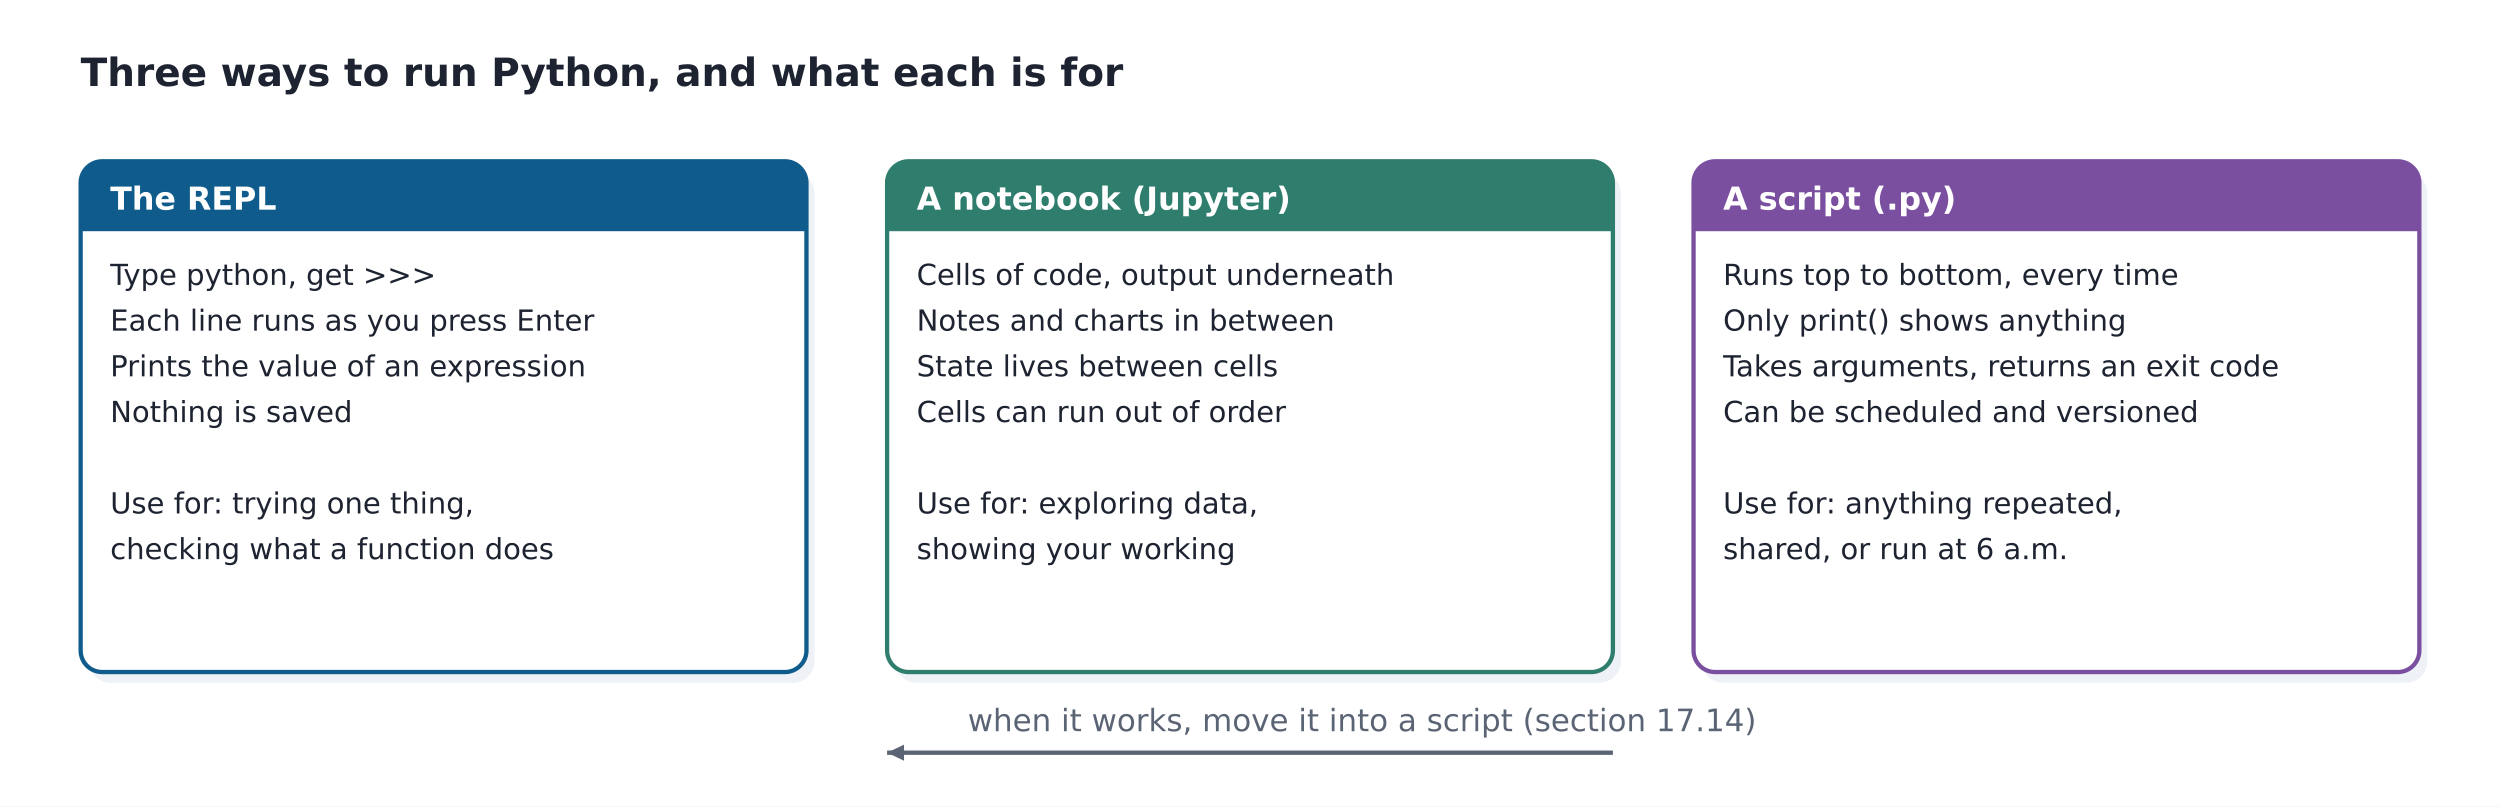
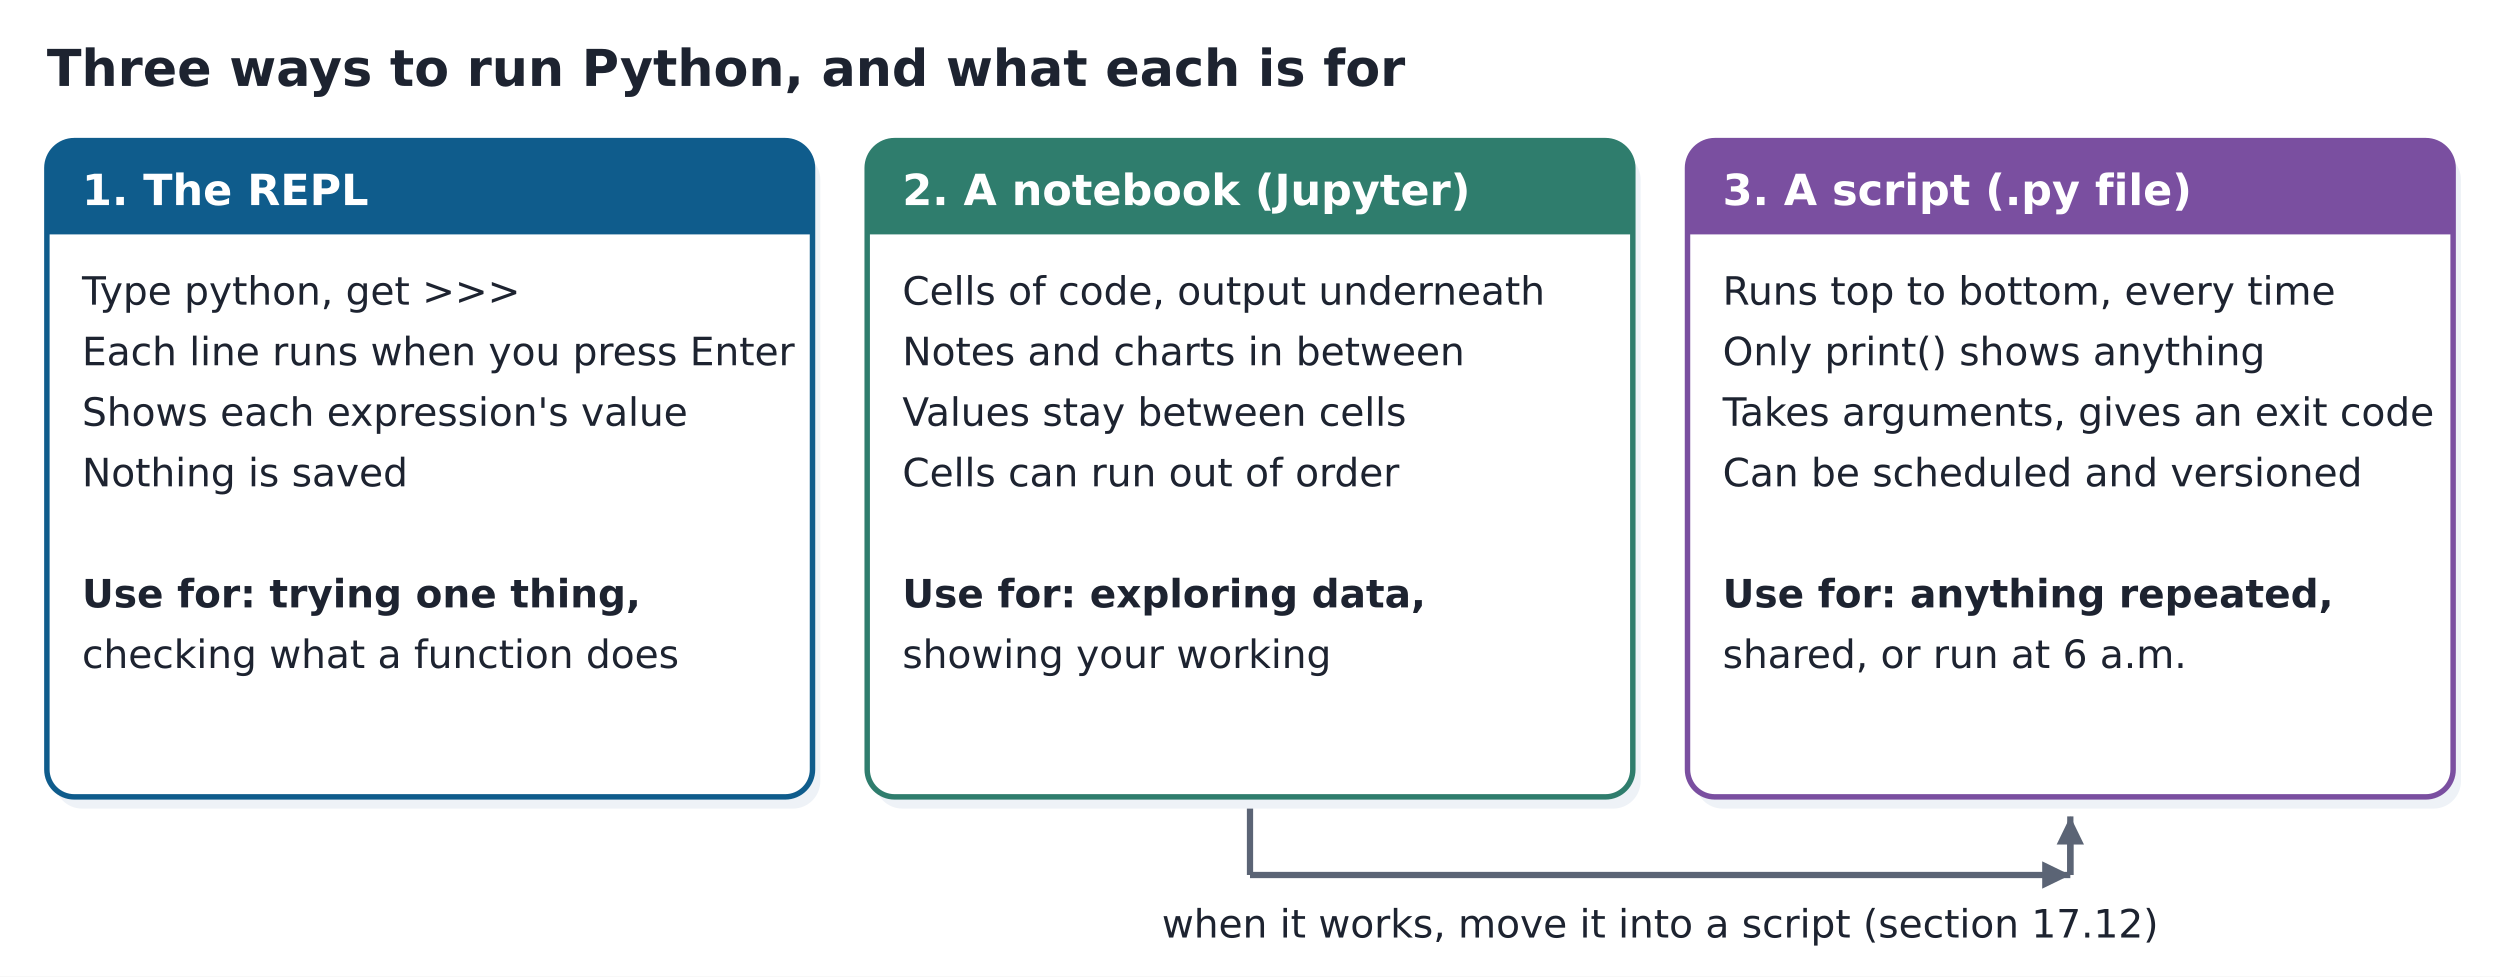
- <svg xmlns="http://www.w3.org/2000/svg" width="930" height="300" viewBox="0 0 930 300" font-family="DejaVu Sans, Arial, sans-serif">
-   <rect width="930" height="300" fill="#ffffff" />
-   <text x="30" y="32" font-size="14.5" fill="#1d2330" font-weight="bold" text-anchor="start" font-family="Poppins, DejaVu Sans, sans-serif">Three ways to run Python, and what each is for</text>
-   <rect x="33" y="64" width="270" height="190" rx="8" fill="#eef2f7" stroke="none" stroke-width="1" />
-   <rect x="30" y="60" width="270" height="190" rx="8" fill="#fff" stroke="#0f5c8c" stroke-width="1.6" />
-   <path d="M30,68 a8,8 0 0 1 8,-8 H292 a8,8 0 0 1 8,8 V86 H30 Z" fill="#0f5c8c" />
-   <text x="41" y="78" font-size="11.8" fill="#fff" font-weight="bold" text-anchor="start" font-family="Poppins, DejaVu Sans, sans-serif">The REPL</text>
-   <text x="41" y="106" font-size="10.8" fill="#1d2330" font-weight="normal" text-anchor="start">Type python, get &gt;&gt;&gt;</text>
-   <text x="41" y="123" font-size="10.8" fill="#1d2330" font-weight="normal" text-anchor="start">Each line runs as you press Enter</text>
-   <text x="41" y="140" font-size="10.8" fill="#1d2330" font-weight="normal" text-anchor="start">Prints the value of an expression</text>
-   <text x="41" y="157" font-size="10.8" fill="#1d2330" font-weight="normal" text-anchor="start">Nothing is saved</text>
-   <text x="41" y="174" font-size="10.8" fill="#1d2330" font-weight="normal" text-anchor="start" />
-   <text x="41" y="191" font-size="10.8" fill="#1d2330" font-weight="normal" text-anchor="start">Use for: trying one thing,</text>
-   <text x="41" y="208" font-size="10.8" fill="#1d2330" font-weight="normal" text-anchor="start">checking what a function does</text>
-   <rect x="333" y="64" width="270" height="190" rx="8" fill="#eef2f7" stroke="none" stroke-width="1" />
-   <rect x="330" y="60" width="270" height="190" rx="8" fill="#fff" stroke="#2f7d6d" stroke-width="1.6" />
-   <path d="M330,68 a8,8 0 0 1 8,-8 H592 a8,8 0 0 1 8,8 V86 H330 Z" fill="#2f7d6d" />
-   <text x="341" y="78" font-size="11.8" fill="#fff" font-weight="bold" text-anchor="start" font-family="Poppins, DejaVu Sans, sans-serif">A notebook (Jupyter)</text>
-   <text x="341" y="106" font-size="10.8" fill="#1d2330" font-weight="normal" text-anchor="start">Cells of code, output underneath</text>
-   <text x="341" y="123" font-size="10.8" fill="#1d2330" font-weight="normal" text-anchor="start">Notes and charts in between</text>
-   <text x="341" y="140" font-size="10.8" fill="#1d2330" font-weight="normal" text-anchor="start">State lives between cells</text>
-   <text x="341" y="157" font-size="10.8" fill="#1d2330" font-weight="normal" text-anchor="start">Cells can run out of order</text>
-   <text x="341" y="174" font-size="10.8" fill="#1d2330" font-weight="normal" text-anchor="start" />
-   <text x="341" y="191" font-size="10.8" fill="#1d2330" font-weight="normal" text-anchor="start">Use for: exploring data,</text>
-   <text x="341" y="208" font-size="10.8" fill="#1d2330" font-weight="normal" text-anchor="start">showing your working</text>
-   <rect x="633" y="64" width="270" height="190" rx="8" fill="#eef2f7" stroke="none" stroke-width="1" />
-   <rect x="630" y="60" width="270" height="190" rx="8" fill="#fff" stroke="#7a4fa0" stroke-width="1.6" />
-   <path d="M630,68 a8,8 0 0 1 8,-8 H892 a8,8 0 0 1 8,8 V86 H630 Z" fill="#7a4fa0" />
-   <text x="641" y="78" font-size="11.8" fill="#fff" font-weight="bold" text-anchor="start" font-family="Poppins, DejaVu Sans, sans-serif">A script (.py)</text>
-   <text x="641" y="106" font-size="10.8" fill="#1d2330" font-weight="normal" text-anchor="start">Runs top to bottom, every time</text>
-   <text x="641" y="123" font-size="10.8" fill="#1d2330" font-weight="normal" text-anchor="start">Only print() shows anything</text>
-   <text x="641" y="140" font-size="10.8" fill="#1d2330" font-weight="normal" text-anchor="start">Takes arguments, returns an exit code</text>
-   <text x="641" y="157" font-size="10.8" fill="#1d2330" font-weight="normal" text-anchor="start">Can be scheduled and versioned</text>
-   <text x="641" y="174" font-size="10.8" fill="#1d2330" font-weight="normal" text-anchor="start" />
-   <text x="641" y="191" font-size="10.8" fill="#1d2330" font-weight="normal" text-anchor="start">Use for: anything repeated,</text>
-   <text x="641" y="208" font-size="10.8" fill="#1d2330" font-weight="normal" text-anchor="start">shared, or run at 6 a.m.</text>
-   <path d="M600,280 L330,280" fill="none" stroke="#5b6475" stroke-width="1.6" stroke-linejoin="round" />
-   <path d="M330,280 L336.3,277.0 L336.3,283.0 Z" fill="#5b6475" />
-   <text x="360" y="272" font-size="11.5" fill="#5b6475" font-weight="normal" text-anchor="start">when it works, move it into a script (section 17.14)</text>
+ <svg xmlns="http://www.w3.org/2000/svg" width="640" height="250" viewBox="0 0 640 250" font-family="DejaVu Sans, Arial, sans-serif">
+   <rect width="640" height="250" fill="#ffffff" />
+   <text x="12" y="22" font-size="13" fill="#1d2330" font-weight="bold" text-anchor="start" font-family="Poppins, DejaVu Sans, sans-serif">Three ways to run Python, and what each is for</text>
+   <rect x="14" y="39" width="196" height="168" rx="7" fill="#eef2f7" stroke="none" stroke-width="1" />
+   <rect x="12" y="36" width="196" height="168" rx="7" fill="#fff" stroke="#0f5c8c" stroke-width="1.4" />
+   <path d="M12,43 a7,7 0 0 1 7,-7 H201 a7,7 0 0 1 7,7 V60 H12 Z" fill="#0f5c8c" />
+   <text x="21" y="52.5" font-size="11" fill="#fff" font-weight="bold" text-anchor="start" font-family="Poppins, DejaVu Sans, sans-serif">1. The REPL</text>
+   <text x="21" y="78.0" font-size="10" fill="#1d2330" font-weight="normal" text-anchor="start">Type python, get &gt;&gt;&gt;</text>
+   <text x="21" y="93.5" font-size="10" fill="#1d2330" font-weight="normal" text-anchor="start">Each line runs when you press Enter</text>
+   <text x="21" y="109.0" font-size="10" fill="#1d2330" font-weight="normal" text-anchor="start">Shows each expression's value</text>
+   <text x="21" y="124.5" font-size="10" fill="#1d2330" font-weight="normal" text-anchor="start">Nothing is saved</text>
+   <text x="21" y="140.0" font-size="10" fill="#1d2330" font-weight="normal" text-anchor="start" />
+   <text x="21" y="155.5" font-size="10" fill="#1d2330" font-weight="bold" text-anchor="start">Use for: trying one thing,</text>
+   <text x="21" y="171.0" font-size="10" fill="#1d2330" font-weight="normal" text-anchor="start">checking what a function does</text>
+   <rect x="224" y="39" width="196" height="168" rx="7" fill="#eef2f7" stroke="none" stroke-width="1" />
+   <rect x="222" y="36" width="196" height="168" rx="7" fill="#fff" stroke="#2f7d6d" stroke-width="1.4" />
+   <path d="M222,43 a7,7 0 0 1 7,-7 H411 a7,7 0 0 1 7,7 V60 H222 Z" fill="#2f7d6d" />
+   <text x="231" y="52.5" font-size="11" fill="#fff" font-weight="bold" text-anchor="start" font-family="Poppins, DejaVu Sans, sans-serif">2. A notebook (Jupyter)</text>
+   <text x="231" y="78.0" font-size="10" fill="#1d2330" font-weight="normal" text-anchor="start">Cells of code, output underneath</text>
+   <text x="231" y="93.5" font-size="10" fill="#1d2330" font-weight="normal" text-anchor="start">Notes and charts in between</text>
+   <text x="231" y="109.0" font-size="10" fill="#1d2330" font-weight="normal" text-anchor="start">Values stay between cells</text>
+   <text x="231" y="124.5" font-size="10" fill="#1d2330" font-weight="normal" text-anchor="start">Cells can run out of order</text>
+   <text x="231" y="140.0" font-size="10" fill="#1d2330" font-weight="normal" text-anchor="start" />
+   <text x="231" y="155.5" font-size="10" fill="#1d2330" font-weight="bold" text-anchor="start">Use for: exploring data,</text>
+   <text x="231" y="171.0" font-size="10" fill="#1d2330" font-weight="normal" text-anchor="start">showing your working</text>
+   <rect x="434" y="39" width="196" height="168" rx="7" fill="#eef2f7" stroke="none" stroke-width="1" />
+   <rect x="432" y="36" width="196" height="168" rx="7" fill="#fff" stroke="#7a4fa0" stroke-width="1.4" />
+   <path d="M432,43 a7,7 0 0 1 7,-7 H621 a7,7 0 0 1 7,7 V60 H432 Z" fill="#7a4fa0" />
+   <text x="441" y="52.5" font-size="11" fill="#fff" font-weight="bold" text-anchor="start" font-family="Poppins, DejaVu Sans, sans-serif">3. A script (.py file)</text>
+   <text x="441" y="78.0" font-size="10" fill="#1d2330" font-weight="normal" text-anchor="start">Runs top to bottom, every time</text>
+   <text x="441" y="93.5" font-size="10" fill="#1d2330" font-weight="normal" text-anchor="start">Only print() shows anything</text>
+   <text x="441" y="109.0" font-size="10" fill="#1d2330" font-weight="normal" text-anchor="start">Takes arguments, gives an exit code</text>
+   <text x="441" y="124.5" font-size="10" fill="#1d2330" font-weight="normal" text-anchor="start">Can be scheduled and versioned</text>
+   <text x="441" y="140.0" font-size="10" fill="#1d2330" font-weight="normal" text-anchor="start" />
+   <text x="441" y="155.5" font-size="10" fill="#1d2330" font-weight="bold" text-anchor="start">Use for: anything repeated,</text>
+   <text x="441" y="171.0" font-size="10" fill="#1d2330" font-weight="normal" text-anchor="start">shared, or run at 6 a.m.</text>
+   <path d="M320.0,207 V224" fill="none" stroke="#5b6475" stroke-width="1.6" stroke-linejoin="round" />
+   <path d="M320.0,224 L530.0,224" fill="none" stroke="#5b6475" stroke-width="1.6" stroke-linejoin="round" />
+   <path d="M530.0,224 L522.8,227.5 L522.8,220.5 Z" fill="#5b6475" />
+   <path d="M530.0,224 V215" fill="none" stroke="#5b6475" stroke-width="1.6" stroke-linejoin="round" />
+   <path d="M530.0,224 L530.0,209" fill="none" stroke="#5b6475" stroke-width="1.6" stroke-linejoin="round" />
+   <path d="M530.0,209 L533.5,216.2 L526.5,216.2 Z" fill="#5b6475" />
+   <text x="425.0" y="240" font-size="10" fill="#1d2330" font-weight="normal" text-anchor="middle">when it works, move it into a script (section 17.12)</text>
</svg>
